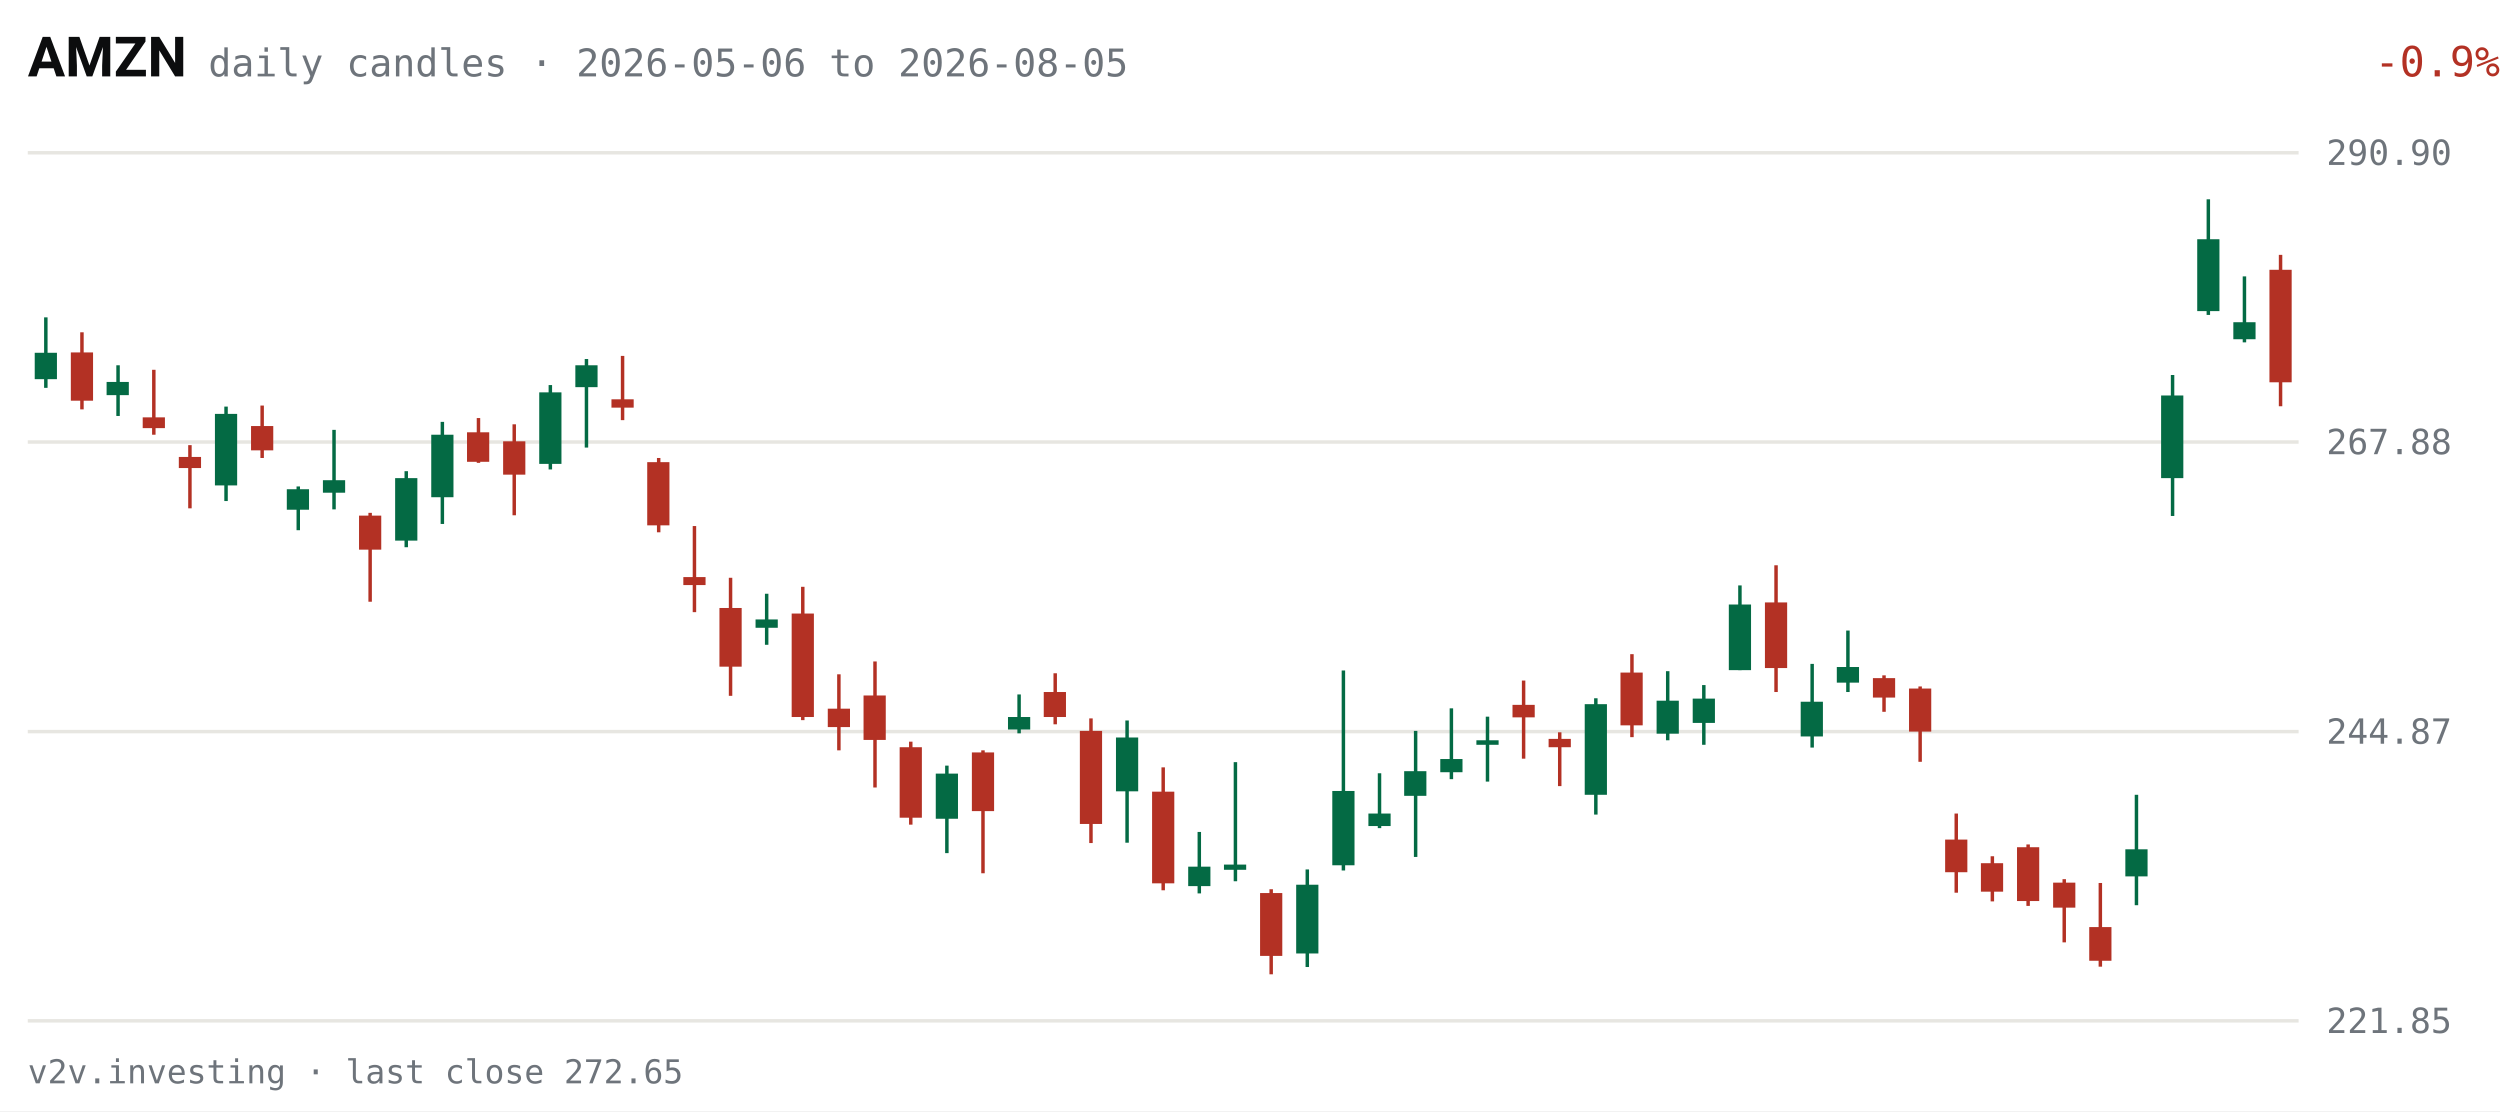
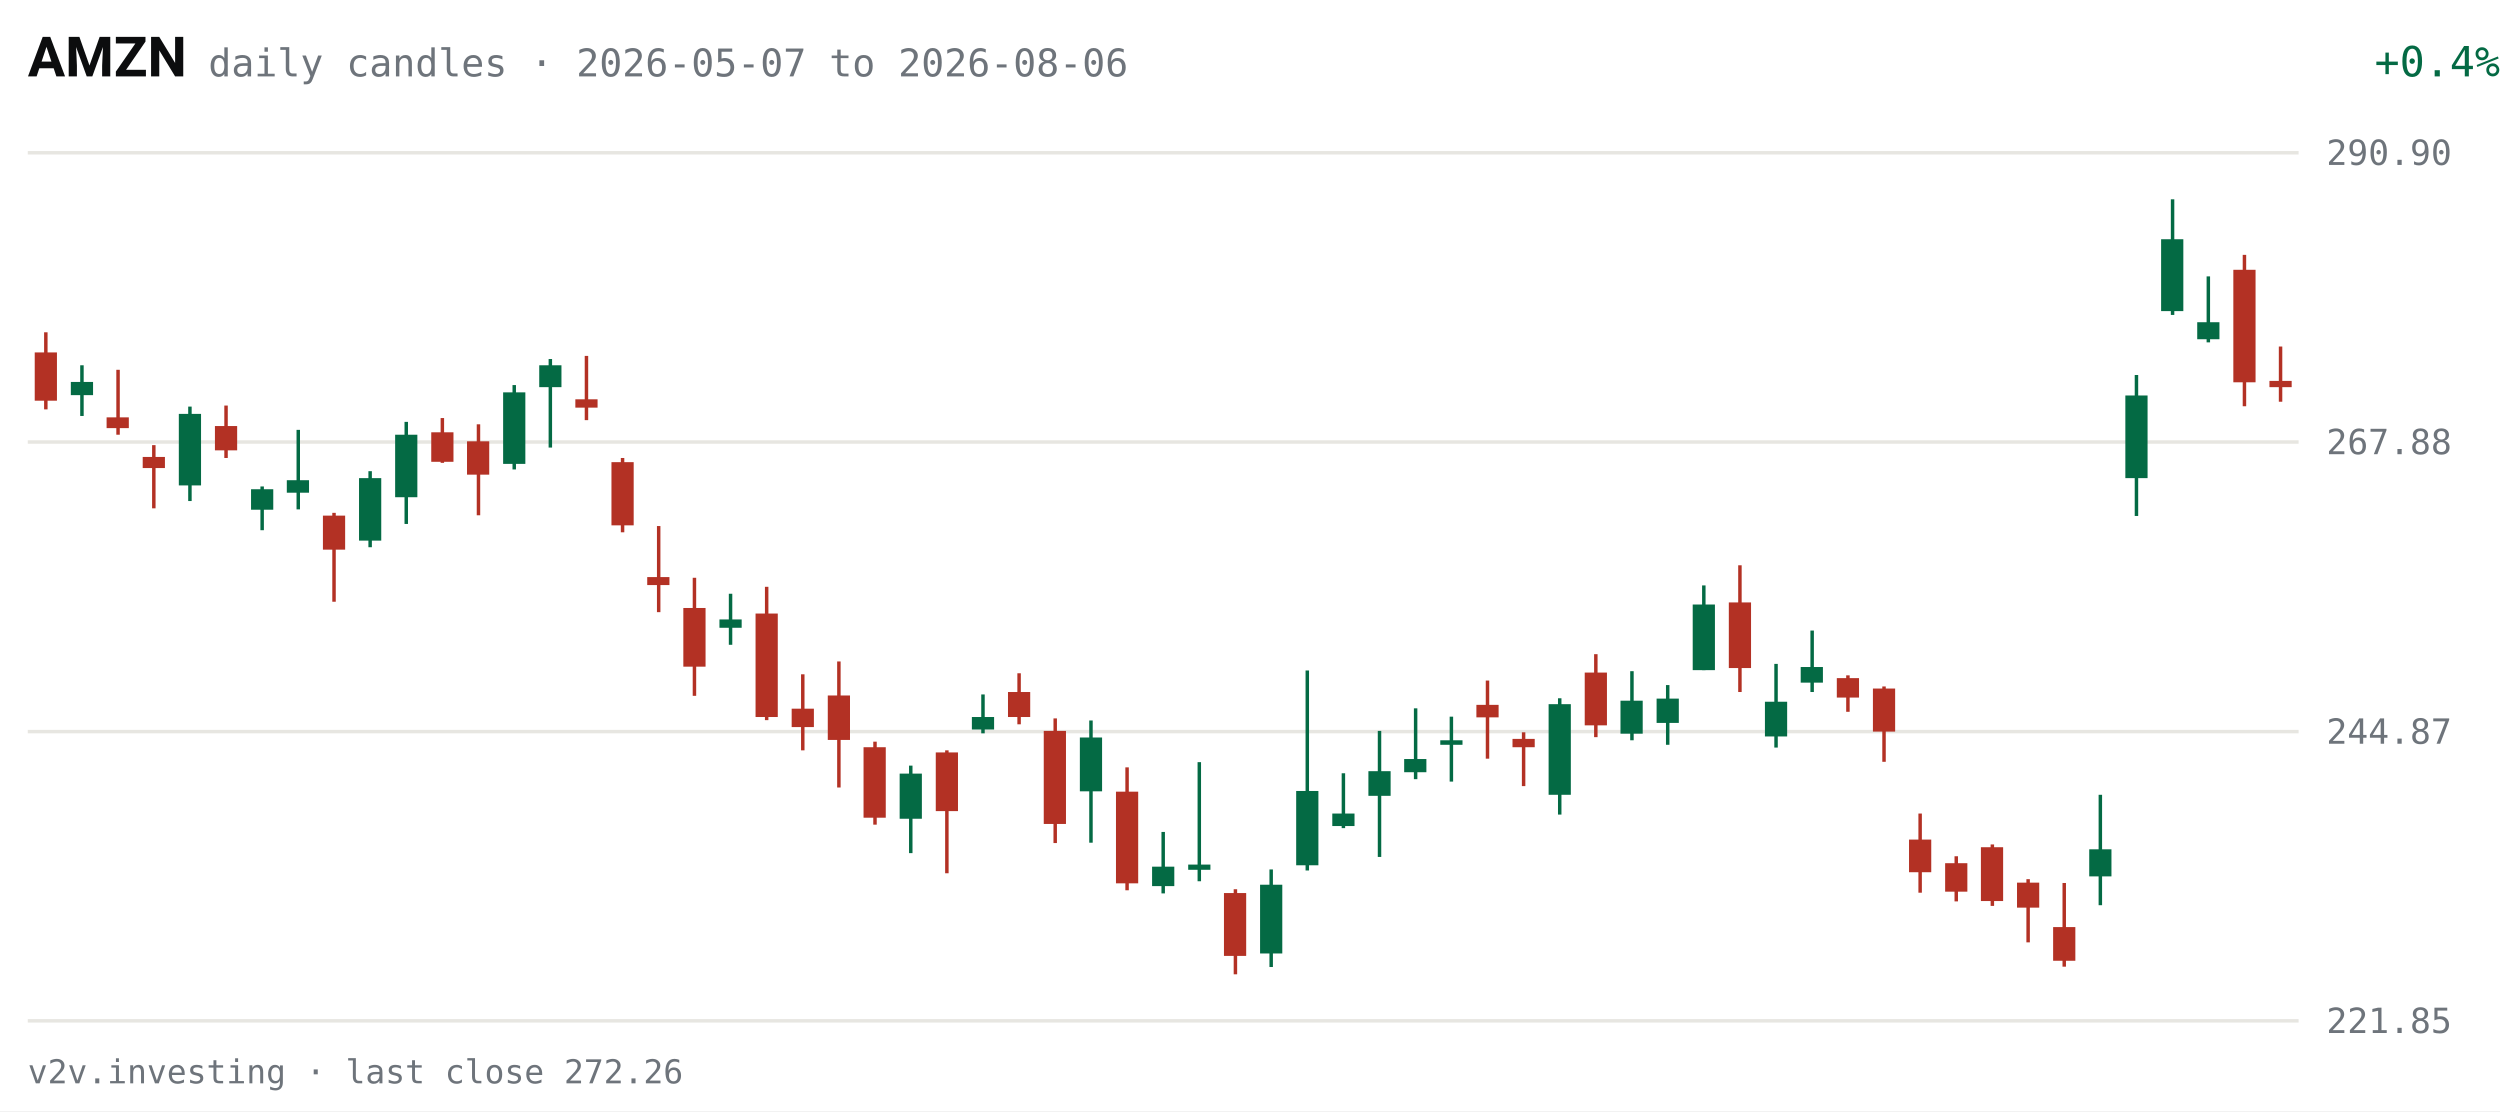
<svg xmlns="http://www.w3.org/2000/svg" viewBox="0 0 720 320" width="720" height="320" role="img" aria-label="AMZN daily candles, last 63 sessions">
  <rect width="720" height="320" fill="#FFFFFF" />
  <text x="8" y="22" fill="#0C0D0E" font-size="16" font-weight="600" font-family="system-ui,-apple-system,Segoe UI,Roboto,sans-serif">AMZN</text>
-   <text x="60" y="22" fill="#6E747B" font-size="11" font-family="ui-monospace,SFMono-Regular,Menlo,Consolas,monospace">daily candles · 2026-05-06 to 2026-08-05</text>
-   <text x="670" y="22" fill="#B33124" font-size="12" text-anchor="end" font-family="ui-monospace,SFMono-Regular,Menlo,Consolas,monospace" transform="translate(50,0)">-0.9%</text>
+   <text x="60" y="22" fill="#6E747B" font-size="11" font-family="ui-monospace,SFMono-Regular,Menlo,Consolas,monospace">daily candles · 2026-05-07 to 2026-08-06</text>
+   <text x="670" y="22" fill="#046A44" font-size="12" text-anchor="end" font-family="ui-monospace,SFMono-Regular,Menlo,Consolas,monospace" transform="translate(50,0)">+0.4%</text>
  <g font-family="ui-monospace,SFMono-Regular,Menlo,Consolas,monospace">
    <line x1="8" y1="294.0" x2="662" y2="294.0" stroke="#E7E6E1" stroke-width="1" />
    <text x="670" y="297.5" fill="#6E747B" font-size="10">221.85</text>
    <line x1="8" y1="210.7" x2="662" y2="210.7" stroke="#E7E6E1" stroke-width="1" />
    <text x="670" y="214.2" fill="#6E747B" font-size="10">244.87</text>
    <line x1="8" y1="127.3" x2="662" y2="127.3" stroke="#E7E6E1" stroke-width="1" />
    <text x="670" y="130.8" fill="#6E747B" font-size="10">267.88</text>
    <line x1="8" y1="44.0" x2="662" y2="44.0" stroke="#E7E6E1" stroke-width="1" />
    <text x="670" y="47.5" fill="#6E747B" font-size="10">290.90</text>
-     <line x1="13.2" y1="91.4" x2="13.2" y2="111.7" stroke="#046A44" stroke-width="1" />
-     <rect x="10.0" y="101.6" width="6.4" height="7.6" fill="#046A44" />
-     <line x1="23.6" y1="95.7" x2="23.6" y2="117.9" stroke="#B33124" stroke-width="1" />
-     <rect x="20.4" y="101.5" width="6.4" height="13.9" fill="#B33124" />
-     <line x1="34.0" y1="105.2" x2="34.0" y2="119.8" stroke="#046A44" stroke-width="1" />
-     <rect x="30.7" y="110.0" width="6.4" height="3.8" fill="#046A44" />
-     <line x1="44.3" y1="106.5" x2="44.3" y2="125.2" stroke="#B33124" stroke-width="1" />
-     <rect x="41.1" y="120.2" width="6.4" height="3.1" fill="#B33124" />
-     <line x1="54.7" y1="128.2" x2="54.7" y2="146.4" stroke="#B33124" stroke-width="1" />
-     <rect x="51.5" y="131.6" width="6.4" height="3.2" fill="#B33124" />
-     <line x1="65.1" y1="117.1" x2="65.1" y2="144.3" stroke="#046A44" stroke-width="1" />
-     <rect x="61.9" y="119.2" width="6.4" height="20.6" fill="#046A44" />
-     <line x1="75.5" y1="116.8" x2="75.5" y2="131.9" stroke="#B33124" stroke-width="1" />
-     <rect x="72.3" y="122.7" width="6.4" height="7.0" fill="#B33124" />
-     <line x1="85.9" y1="140.1" x2="85.9" y2="152.7" stroke="#046A44" stroke-width="1" />
-     <rect x="82.6" y="140.9" width="6.4" height="5.9" fill="#046A44" />
-     <line x1="96.2" y1="123.8" x2="96.2" y2="146.7" stroke="#046A44" stroke-width="1" />
-     <rect x="93.0" y="138.3" width="6.4" height="3.6" fill="#046A44" />
-     <line x1="106.6" y1="147.7" x2="106.6" y2="173.3" stroke="#B33124" stroke-width="1" />
-     <rect x="103.4" y="148.5" width="6.4" height="9.8" fill="#B33124" />
-     <line x1="117.0" y1="135.7" x2="117.0" y2="157.6" stroke="#046A44" stroke-width="1" />
-     <rect x="113.8" y="137.7" width="6.4" height="18.0" fill="#046A44" />
-     <line x1="127.4" y1="121.5" x2="127.4" y2="150.9" stroke="#046A44" stroke-width="1" />
-     <rect x="124.2" y="125.2" width="6.4" height="18.0" fill="#046A44" />
-     <line x1="137.8" y1="120.4" x2="137.8" y2="133.3" stroke="#B33124" stroke-width="1" />
-     <rect x="134.5" y="124.5" width="6.4" height="8.5" fill="#B33124" />
-     <line x1="148.1" y1="122.2" x2="148.1" y2="148.4" stroke="#B33124" stroke-width="1" />
-     <rect x="144.9" y="127.1" width="6.4" height="9.6" fill="#B33124" />
-     <line x1="158.5" y1="110.9" x2="158.5" y2="135.2" stroke="#046A44" stroke-width="1" />
-     <rect x="155.3" y="113.0" width="6.4" height="20.6" fill="#046A44" />
-     <line x1="168.9" y1="103.4" x2="168.9" y2="128.9" stroke="#046A44" stroke-width="1" />
-     <rect x="165.7" y="105.2" width="6.4" height="6.3" fill="#046A44" />
-     <line x1="179.3" y1="102.5" x2="179.3" y2="121.0" stroke="#B33124" stroke-width="1" />
-     <rect x="176.1" y="115.0" width="6.4" height="2.4" fill="#B33124" />
-     <line x1="189.7" y1="131.9" x2="189.7" y2="153.3" stroke="#B33124" stroke-width="1" />
-     <rect x="186.4" y="133.1" width="6.4" height="18.2" fill="#B33124" />
-     <line x1="200.0" y1="151.5" x2="200.0" y2="176.3" stroke="#B33124" stroke-width="1" />
-     <rect x="196.8" y="166.2" width="6.4" height="2.3" fill="#B33124" />
-     <line x1="210.4" y1="166.4" x2="210.4" y2="200.4" stroke="#B33124" stroke-width="1" />
-     <rect x="207.2" y="175.1" width="6.4" height="16.9" fill="#B33124" />
-     <line x1="220.8" y1="171.0" x2="220.8" y2="185.7" stroke="#046A44" stroke-width="1" />
-     <rect x="217.6" y="178.4" width="6.4" height="2.4" fill="#046A44" />
-     <line x1="231.2" y1="169.0" x2="231.2" y2="207.4" stroke="#B33124" stroke-width="1" />
-     <rect x="228.0" y="176.7" width="6.4" height="29.8" fill="#B33124" />
-     <line x1="241.6" y1="194.2" x2="241.6" y2="216.1" stroke="#B33124" stroke-width="1" />
-     <rect x="238.4" y="204.1" width="6.4" height="5.3" fill="#B33124" />
-     <line x1="252.0" y1="190.5" x2="252.0" y2="226.8" stroke="#B33124" stroke-width="1" />
-     <rect x="248.7" y="200.3" width="6.4" height="12.8" fill="#B33124" />
-     <line x1="262.3" y1="213.6" x2="262.3" y2="237.5" stroke="#B33124" stroke-width="1" />
-     <rect x="259.1" y="215.2" width="6.4" height="20.3" fill="#B33124" />
-     <line x1="272.7" y1="220.5" x2="272.7" y2="245.7" stroke="#046A44" stroke-width="1" />
-     <rect x="269.5" y="222.8" width="6.4" height="13.0" fill="#046A44" />
-     <line x1="283.1" y1="216.1" x2="283.1" y2="251.5" stroke="#B33124" stroke-width="1" />
-     <rect x="279.9" y="216.7" width="6.4" height="16.9" fill="#B33124" />
-     <line x1="293.5" y1="200.0" x2="293.5" y2="211.2" stroke="#046A44" stroke-width="1" />
-     <rect x="290.3" y="206.5" width="6.4" height="3.6" fill="#046A44" />
-     <line x1="303.9" y1="193.9" x2="303.9" y2="208.6" stroke="#B33124" stroke-width="1" />
-     <rect x="300.6" y="199.3" width="6.4" height="7.2" fill="#B33124" />
-     <line x1="314.2" y1="206.9" x2="314.2" y2="242.8" stroke="#B33124" stroke-width="1" />
-     <rect x="311.0" y="210.5" width="6.4" height="26.8" fill="#B33124" />
-     <line x1="324.6" y1="207.5" x2="324.6" y2="242.7" stroke="#046A44" stroke-width="1" />
-     <rect x="321.4" y="212.4" width="6.4" height="15.5" fill="#046A44" />
-     <line x1="335.0" y1="221.0" x2="335.0" y2="256.4" stroke="#B33124" stroke-width="1" />
-     <rect x="331.8" y="228.0" width="6.4" height="26.4" fill="#B33124" />
-     <line x1="345.4" y1="239.6" x2="345.4" y2="257.3" stroke="#046A44" stroke-width="1" />
-     <rect x="342.2" y="249.6" width="6.4" height="5.6" fill="#046A44" />
-     <line x1="355.8" y1="219.5" x2="355.8" y2="253.8" stroke="#046A44" stroke-width="1" />
-     <rect x="352.5" y="249.0" width="6.4" height="1.5" fill="#046A44" />
-     <line x1="366.1" y1="256.1" x2="366.1" y2="280.6" stroke="#B33124" stroke-width="1" />
-     <rect x="362.9" y="257.2" width="6.4" height="18.1" fill="#B33124" />
-     <line x1="376.5" y1="250.4" x2="376.5" y2="278.5" stroke="#046A44" stroke-width="1" />
-     <rect x="373.3" y="254.8" width="6.4" height="19.8" fill="#046A44" />
-     <line x1="386.9" y1="193.1" x2="386.9" y2="250.7" stroke="#046A44" stroke-width="1" />
-     <rect x="383.7" y="227.8" width="6.4" height="21.4" fill="#046A44" />
-     <line x1="397.3" y1="222.7" x2="397.3" y2="238.5" stroke="#046A44" stroke-width="1" />
-     <rect x="394.1" y="234.3" width="6.4" height="3.6" fill="#046A44" />
-     <line x1="407.7" y1="210.5" x2="407.7" y2="246.8" stroke="#046A44" stroke-width="1" />
-     <rect x="404.4" y="222.1" width="6.4" height="7.1" fill="#046A44" />
-     <line x1="418.0" y1="204.0" x2="418.0" y2="224.4" stroke="#046A44" stroke-width="1" />
-     <rect x="414.8" y="218.6" width="6.4" height="3.8" fill="#046A44" />
-     <line x1="428.4" y1="206.4" x2="428.4" y2="225.1" stroke="#046A44" stroke-width="1" />
-     <rect x="425.2" y="213.2" width="6.4" height="1.3" fill="#046A44" />
-     <line x1="438.8" y1="196.0" x2="438.8" y2="218.5" stroke="#B33124" stroke-width="1" />
-     <rect x="435.6" y="203.0" width="6.4" height="3.6" fill="#B33124" />
-     <line x1="449.2" y1="210.9" x2="449.2" y2="226.4" stroke="#B33124" stroke-width="1" />
-     <rect x="446.0" y="212.8" width="6.4" height="2.4" fill="#B33124" />
-     <line x1="459.6" y1="201.1" x2="459.6" y2="234.6" stroke="#046A44" stroke-width="1" />
-     <rect x="456.4" y="202.8" width="6.4" height="26.1" fill="#046A44" />
-     <line x1="470.0" y1="188.4" x2="470.0" y2="212.3" stroke="#B33124" stroke-width="1" />
-     <rect x="466.7" y="193.7" width="6.4" height="15.2" fill="#B33124" />
-     <line x1="480.3" y1="193.3" x2="480.3" y2="213.2" stroke="#046A44" stroke-width="1" />
-     <rect x="477.1" y="201.8" width="6.4" height="9.5" fill="#046A44" />
-     <line x1="490.7" y1="197.3" x2="490.7" y2="214.5" stroke="#046A44" stroke-width="1" />
-     <rect x="487.5" y="201.2" width="6.4" height="7.0" fill="#046A44" />
-     <line x1="501.1" y1="168.6" x2="501.1" y2="193.0" stroke="#046A44" stroke-width="1" />
-     <rect x="497.9" y="174.1" width="6.4" height="18.9" fill="#046A44" />
-     <line x1="511.5" y1="162.8" x2="511.5" y2="199.3" stroke="#B33124" stroke-width="1" />
-     <rect x="508.3" y="173.5" width="6.4" height="18.9" fill="#B33124" />
-     <line x1="521.9" y1="191.2" x2="521.9" y2="215.3" stroke="#046A44" stroke-width="1" />
-     <rect x="518.6" y="202.1" width="6.4" height="10.0" fill="#046A44" />
-     <line x1="532.2" y1="181.6" x2="532.2" y2="199.3" stroke="#046A44" stroke-width="1" />
-     <rect x="529.0" y="192.1" width="6.4" height="4.5" fill="#046A44" />
-     <line x1="542.6" y1="194.5" x2="542.6" y2="205.0" stroke="#B33124" stroke-width="1" />
-     <rect x="539.4" y="195.3" width="6.4" height="5.6" fill="#B33124" />
-     <line x1="553.0" y1="197.7" x2="553.0" y2="219.4" stroke="#B33124" stroke-width="1" />
-     <rect x="549.8" y="198.3" width="6.4" height="12.4" fill="#B33124" />
-     <line x1="563.4" y1="234.3" x2="563.4" y2="257.1" stroke="#B33124" stroke-width="1" />
-     <rect x="560.2" y="241.8" width="6.4" height="9.4" fill="#B33124" />
-     <line x1="573.8" y1="246.6" x2="573.8" y2="259.6" stroke="#B33124" stroke-width="1" />
-     <rect x="570.5" y="248.6" width="6.4" height="8.2" fill="#B33124" />
-     <line x1="584.1" y1="243.2" x2="584.1" y2="260.9" stroke="#B33124" stroke-width="1" />
-     <rect x="580.9" y="244.0" width="6.4" height="15.5" fill="#B33124" />
-     <line x1="594.5" y1="253.2" x2="594.5" y2="271.4" stroke="#B33124" stroke-width="1" />
-     <rect x="591.3" y="254.2" width="6.4" height="7.2" fill="#B33124" />
-     <line x1="604.9" y1="254.3" x2="604.9" y2="278.4" stroke="#B33124" stroke-width="1" />
-     <rect x="601.7" y="267.0" width="6.4" height="9.7" fill="#B33124" />
-     <line x1="615.3" y1="228.9" x2="615.3" y2="260.7" stroke="#046A44" stroke-width="1" />
-     <rect x="612.1" y="244.6" width="6.4" height="7.8" fill="#046A44" />
-     <line x1="625.7" y1="108.0" x2="625.7" y2="148.6" stroke="#046A44" stroke-width="1" />
-     <rect x="622.4" y="113.9" width="6.4" height="23.8" fill="#046A44" />
-     <line x1="636.0" y1="57.4" x2="636.0" y2="90.7" stroke="#046A44" stroke-width="1" />
-     <rect x="632.8" y="68.9" width="6.4" height="20.7" fill="#046A44" />
-     <line x1="646.4" y1="79.6" x2="646.4" y2="98.6" stroke="#046A44" stroke-width="1" />
-     <rect x="643.2" y="92.8" width="6.4" height="4.9" fill="#046A44" />
-     <line x1="656.8" y1="73.4" x2="656.8" y2="117.0" stroke="#B33124" stroke-width="1" />
-     <rect x="653.6" y="77.7" width="6.4" height="32.4" fill="#B33124" />
+     <line x1="13.2" y1="95.7" x2="13.2" y2="117.9" stroke="#B33124" stroke-width="1" />
+     <rect x="10.0" y="101.5" width="6.4" height="13.9" fill="#B33124" />
+     <line x1="23.6" y1="105.2" x2="23.6" y2="119.8" stroke="#046A44" stroke-width="1" />
+     <rect x="20.4" y="110.0" width="6.4" height="3.8" fill="#046A44" />
+     <line x1="34.0" y1="106.5" x2="34.0" y2="125.2" stroke="#B33124" stroke-width="1" />
+     <rect x="30.7" y="120.2" width="6.4" height="3.1" fill="#B33124" />
+     <line x1="44.3" y1="128.2" x2="44.3" y2="146.4" stroke="#B33124" stroke-width="1" />
+     <rect x="41.1" y="131.6" width="6.4" height="3.2" fill="#B33124" />
+     <line x1="54.7" y1="117.1" x2="54.7" y2="144.3" stroke="#046A44" stroke-width="1" />
+     <rect x="51.5" y="119.2" width="6.4" height="20.6" fill="#046A44" />
+     <line x1="65.1" y1="116.8" x2="65.1" y2="131.9" stroke="#B33124" stroke-width="1" />
+     <rect x="61.9" y="122.7" width="6.4" height="7.0" fill="#B33124" />
+     <line x1="75.5" y1="140.1" x2="75.5" y2="152.7" stroke="#046A44" stroke-width="1" />
+     <rect x="72.3" y="140.9" width="6.4" height="5.9" fill="#046A44" />
+     <line x1="85.9" y1="123.8" x2="85.9" y2="146.7" stroke="#046A44" stroke-width="1" />
+     <rect x="82.6" y="138.3" width="6.4" height="3.6" fill="#046A44" />
+     <line x1="96.2" y1="147.7" x2="96.2" y2="173.3" stroke="#B33124" stroke-width="1" />
+     <rect x="93.0" y="148.5" width="6.4" height="9.8" fill="#B33124" />
+     <line x1="106.6" y1="135.7" x2="106.6" y2="157.6" stroke="#046A44" stroke-width="1" />
+     <rect x="103.4" y="137.7" width="6.4" height="18.0" fill="#046A44" />
+     <line x1="117.0" y1="121.5" x2="117.0" y2="150.9" stroke="#046A44" stroke-width="1" />
+     <rect x="113.8" y="125.2" width="6.4" height="18.0" fill="#046A44" />
+     <line x1="127.4" y1="120.4" x2="127.4" y2="133.3" stroke="#B33124" stroke-width="1" />
+     <rect x="124.2" y="124.5" width="6.4" height="8.5" fill="#B33124" />
+     <line x1="137.8" y1="122.2" x2="137.8" y2="148.4" stroke="#B33124" stroke-width="1" />
+     <rect x="134.5" y="127.1" width="6.4" height="9.6" fill="#B33124" />
+     <line x1="148.1" y1="110.9" x2="148.1" y2="135.2" stroke="#046A44" stroke-width="1" />
+     <rect x="144.9" y="113.0" width="6.4" height="20.6" fill="#046A44" />
+     <line x1="158.5" y1="103.4" x2="158.5" y2="128.9" stroke="#046A44" stroke-width="1" />
+     <rect x="155.3" y="105.2" width="6.4" height="6.3" fill="#046A44" />
+     <line x1="168.9" y1="102.5" x2="168.9" y2="121.0" stroke="#B33124" stroke-width="1" />
+     <rect x="165.7" y="115.0" width="6.4" height="2.4" fill="#B33124" />
+     <line x1="179.3" y1="131.9" x2="179.3" y2="153.3" stroke="#B33124" stroke-width="1" />
+     <rect x="176.1" y="133.1" width="6.4" height="18.2" fill="#B33124" />
+     <line x1="189.7" y1="151.5" x2="189.7" y2="176.3" stroke="#B33124" stroke-width="1" />
+     <rect x="186.4" y="166.2" width="6.4" height="2.3" fill="#B33124" />
+     <line x1="200.0" y1="166.4" x2="200.0" y2="200.4" stroke="#B33124" stroke-width="1" />
+     <rect x="196.8" y="175.1" width="6.4" height="16.9" fill="#B33124" />
+     <line x1="210.4" y1="171.0" x2="210.4" y2="185.7" stroke="#046A44" stroke-width="1" />
+     <rect x="207.2" y="178.4" width="6.4" height="2.4" fill="#046A44" />
+     <line x1="220.8" y1="169.0" x2="220.8" y2="207.4" stroke="#B33124" stroke-width="1" />
+     <rect x="217.6" y="176.7" width="6.4" height="29.8" fill="#B33124" />
+     <line x1="231.2" y1="194.2" x2="231.2" y2="216.1" stroke="#B33124" stroke-width="1" />
+     <rect x="228.0" y="204.1" width="6.4" height="5.3" fill="#B33124" />
+     <line x1="241.6" y1="190.5" x2="241.6" y2="226.8" stroke="#B33124" stroke-width="1" />
+     <rect x="238.4" y="200.3" width="6.4" height="12.8" fill="#B33124" />
+     <line x1="252.0" y1="213.6" x2="252.0" y2="237.5" stroke="#B33124" stroke-width="1" />
+     <rect x="248.7" y="215.2" width="6.4" height="20.3" fill="#B33124" />
+     <line x1="262.3" y1="220.5" x2="262.3" y2="245.7" stroke="#046A44" stroke-width="1" />
+     <rect x="259.1" y="222.8" width="6.4" height="13.0" fill="#046A44" />
+     <line x1="272.7" y1="216.1" x2="272.7" y2="251.5" stroke="#B33124" stroke-width="1" />
+     <rect x="269.5" y="216.7" width="6.4" height="16.9" fill="#B33124" />
+     <line x1="283.1" y1="200.0" x2="283.1" y2="211.2" stroke="#046A44" stroke-width="1" />
+     <rect x="279.9" y="206.5" width="6.4" height="3.6" fill="#046A44" />
+     <line x1="293.5" y1="193.9" x2="293.5" y2="208.6" stroke="#B33124" stroke-width="1" />
+     <rect x="290.3" y="199.3" width="6.4" height="7.2" fill="#B33124" />
+     <line x1="303.9" y1="206.9" x2="303.9" y2="242.8" stroke="#B33124" stroke-width="1" />
+     <rect x="300.6" y="210.5" width="6.4" height="26.8" fill="#B33124" />
+     <line x1="314.2" y1="207.5" x2="314.2" y2="242.7" stroke="#046A44" stroke-width="1" />
+     <rect x="311.0" y="212.4" width="6.4" height="15.5" fill="#046A44" />
+     <line x1="324.6" y1="221.0" x2="324.6" y2="256.4" stroke="#B33124" stroke-width="1" />
+     <rect x="321.4" y="228.0" width="6.4" height="26.4" fill="#B33124" />
+     <line x1="335.0" y1="239.6" x2="335.0" y2="257.3" stroke="#046A44" stroke-width="1" />
+     <rect x="331.8" y="249.6" width="6.4" height="5.6" fill="#046A44" />
+     <line x1="345.4" y1="219.5" x2="345.4" y2="253.8" stroke="#046A44" stroke-width="1" />
+     <rect x="342.2" y="249.0" width="6.4" height="1.5" fill="#046A44" />
+     <line x1="355.8" y1="256.1" x2="355.8" y2="280.6" stroke="#B33124" stroke-width="1" />
+     <rect x="352.5" y="257.2" width="6.4" height="18.1" fill="#B33124" />
+     <line x1="366.1" y1="250.4" x2="366.1" y2="278.5" stroke="#046A44" stroke-width="1" />
+     <rect x="362.9" y="254.8" width="6.4" height="19.8" fill="#046A44" />
+     <line x1="376.5" y1="193.1" x2="376.5" y2="250.7" stroke="#046A44" stroke-width="1" />
+     <rect x="373.3" y="227.8" width="6.4" height="21.4" fill="#046A44" />
+     <line x1="386.9" y1="222.7" x2="386.9" y2="238.5" stroke="#046A44" stroke-width="1" />
+     <rect x="383.7" y="234.3" width="6.4" height="3.6" fill="#046A44" />
+     <line x1="397.3" y1="210.5" x2="397.3" y2="246.8" stroke="#046A44" stroke-width="1" />
+     <rect x="394.1" y="222.1" width="6.4" height="7.1" fill="#046A44" />
+     <line x1="407.7" y1="204.0" x2="407.7" y2="224.4" stroke="#046A44" stroke-width="1" />
+     <rect x="404.4" y="218.6" width="6.4" height="3.8" fill="#046A44" />
+     <line x1="418.0" y1="206.4" x2="418.0" y2="225.1" stroke="#046A44" stroke-width="1" />
+     <rect x="414.8" y="213.2" width="6.4" height="1.3" fill="#046A44" />
+     <line x1="428.4" y1="196.0" x2="428.4" y2="218.5" stroke="#B33124" stroke-width="1" />
+     <rect x="425.2" y="203.0" width="6.4" height="3.6" fill="#B33124" />
+     <line x1="438.8" y1="210.9" x2="438.8" y2="226.4" stroke="#B33124" stroke-width="1" />
+     <rect x="435.6" y="212.8" width="6.4" height="2.4" fill="#B33124" />
+     <line x1="449.2" y1="201.1" x2="449.2" y2="234.6" stroke="#046A44" stroke-width="1" />
+     <rect x="446.0" y="202.8" width="6.4" height="26.1" fill="#046A44" />
+     <line x1="459.6" y1="188.4" x2="459.6" y2="212.3" stroke="#B33124" stroke-width="1" />
+     <rect x="456.4" y="193.7" width="6.4" height="15.2" fill="#B33124" />
+     <line x1="470.0" y1="193.3" x2="470.0" y2="213.2" stroke="#046A44" stroke-width="1" />
+     <rect x="466.7" y="201.8" width="6.4" height="9.5" fill="#046A44" />
+     <line x1="480.3" y1="197.3" x2="480.3" y2="214.5" stroke="#046A44" stroke-width="1" />
+     <rect x="477.1" y="201.2" width="6.4" height="7.0" fill="#046A44" />
+     <line x1="490.7" y1="168.6" x2="490.7" y2="193.0" stroke="#046A44" stroke-width="1" />
+     <rect x="487.5" y="174.1" width="6.4" height="18.9" fill="#046A44" />
+     <line x1="501.1" y1="162.8" x2="501.1" y2="199.3" stroke="#B33124" stroke-width="1" />
+     <rect x="497.9" y="173.5" width="6.4" height="18.9" fill="#B33124" />
+     <line x1="511.5" y1="191.2" x2="511.5" y2="215.3" stroke="#046A44" stroke-width="1" />
+     <rect x="508.3" y="202.1" width="6.4" height="10.0" fill="#046A44" />
+     <line x1="521.9" y1="181.6" x2="521.9" y2="199.3" stroke="#046A44" stroke-width="1" />
+     <rect x="518.6" y="192.1" width="6.4" height="4.5" fill="#046A44" />
+     <line x1="532.2" y1="194.5" x2="532.2" y2="205.0" stroke="#B33124" stroke-width="1" />
+     <rect x="529.0" y="195.3" width="6.4" height="5.6" fill="#B33124" />
+     <line x1="542.6" y1="197.7" x2="542.6" y2="219.4" stroke="#B33124" stroke-width="1" />
+     <rect x="539.4" y="198.3" width="6.4" height="12.4" fill="#B33124" />
+     <line x1="553.0" y1="234.3" x2="553.0" y2="257.1" stroke="#B33124" stroke-width="1" />
+     <rect x="549.8" y="241.8" width="6.4" height="9.4" fill="#B33124" />
+     <line x1="563.4" y1="246.6" x2="563.4" y2="259.6" stroke="#B33124" stroke-width="1" />
+     <rect x="560.2" y="248.6" width="6.4" height="8.2" fill="#B33124" />
+     <line x1="573.8" y1="243.2" x2="573.8" y2="260.9" stroke="#B33124" stroke-width="1" />
+     <rect x="570.5" y="244.0" width="6.4" height="15.5" fill="#B33124" />
+     <line x1="584.1" y1="253.2" x2="584.1" y2="271.4" stroke="#B33124" stroke-width="1" />
+     <rect x="580.9" y="254.2" width="6.4" height="7.2" fill="#B33124" />
+     <line x1="594.5" y1="254.3" x2="594.5" y2="278.4" stroke="#B33124" stroke-width="1" />
+     <rect x="591.3" y="267.0" width="6.4" height="9.7" fill="#B33124" />
+     <line x1="604.9" y1="228.9" x2="604.9" y2="260.7" stroke="#046A44" stroke-width="1" />
+     <rect x="601.7" y="244.6" width="6.4" height="7.8" fill="#046A44" />
+     <line x1="615.3" y1="108.0" x2="615.3" y2="148.6" stroke="#046A44" stroke-width="1" />
+     <rect x="612.1" y="113.9" width="6.4" height="23.8" fill="#046A44" />
+     <line x1="625.7" y1="57.4" x2="625.7" y2="90.7" stroke="#046A44" stroke-width="1" />
+     <rect x="622.4" y="68.9" width="6.4" height="20.7" fill="#046A44" />
+     <line x1="636.0" y1="79.6" x2="636.0" y2="98.6" stroke="#046A44" stroke-width="1" />
+     <rect x="632.8" y="92.8" width="6.4" height="4.9" fill="#046A44" />
+     <line x1="646.4" y1="73.4" x2="646.4" y2="117.0" stroke="#B33124" stroke-width="1" />
+     <rect x="643.2" y="77.7" width="6.4" height="32.4" fill="#B33124" />
+     <line x1="656.8" y1="99.8" x2="656.8" y2="115.7" stroke="#B33124" stroke-width="1" />
+     <rect x="653.6" y="109.7" width="6.4" height="1.8" fill="#B33124" />
  </g>
-   <text x="8" y="312" fill="#6E747B" font-size="9.5" font-family="ui-monospace,SFMono-Regular,Menlo,Consolas,monospace">v2v.investing · last close 272.65</text>
+   <text x="8" y="312" fill="#6E747B" font-size="9.5" font-family="ui-monospace,SFMono-Regular,Menlo,Consolas,monospace">v2v.investing · last close 272.26</text>
</svg>
